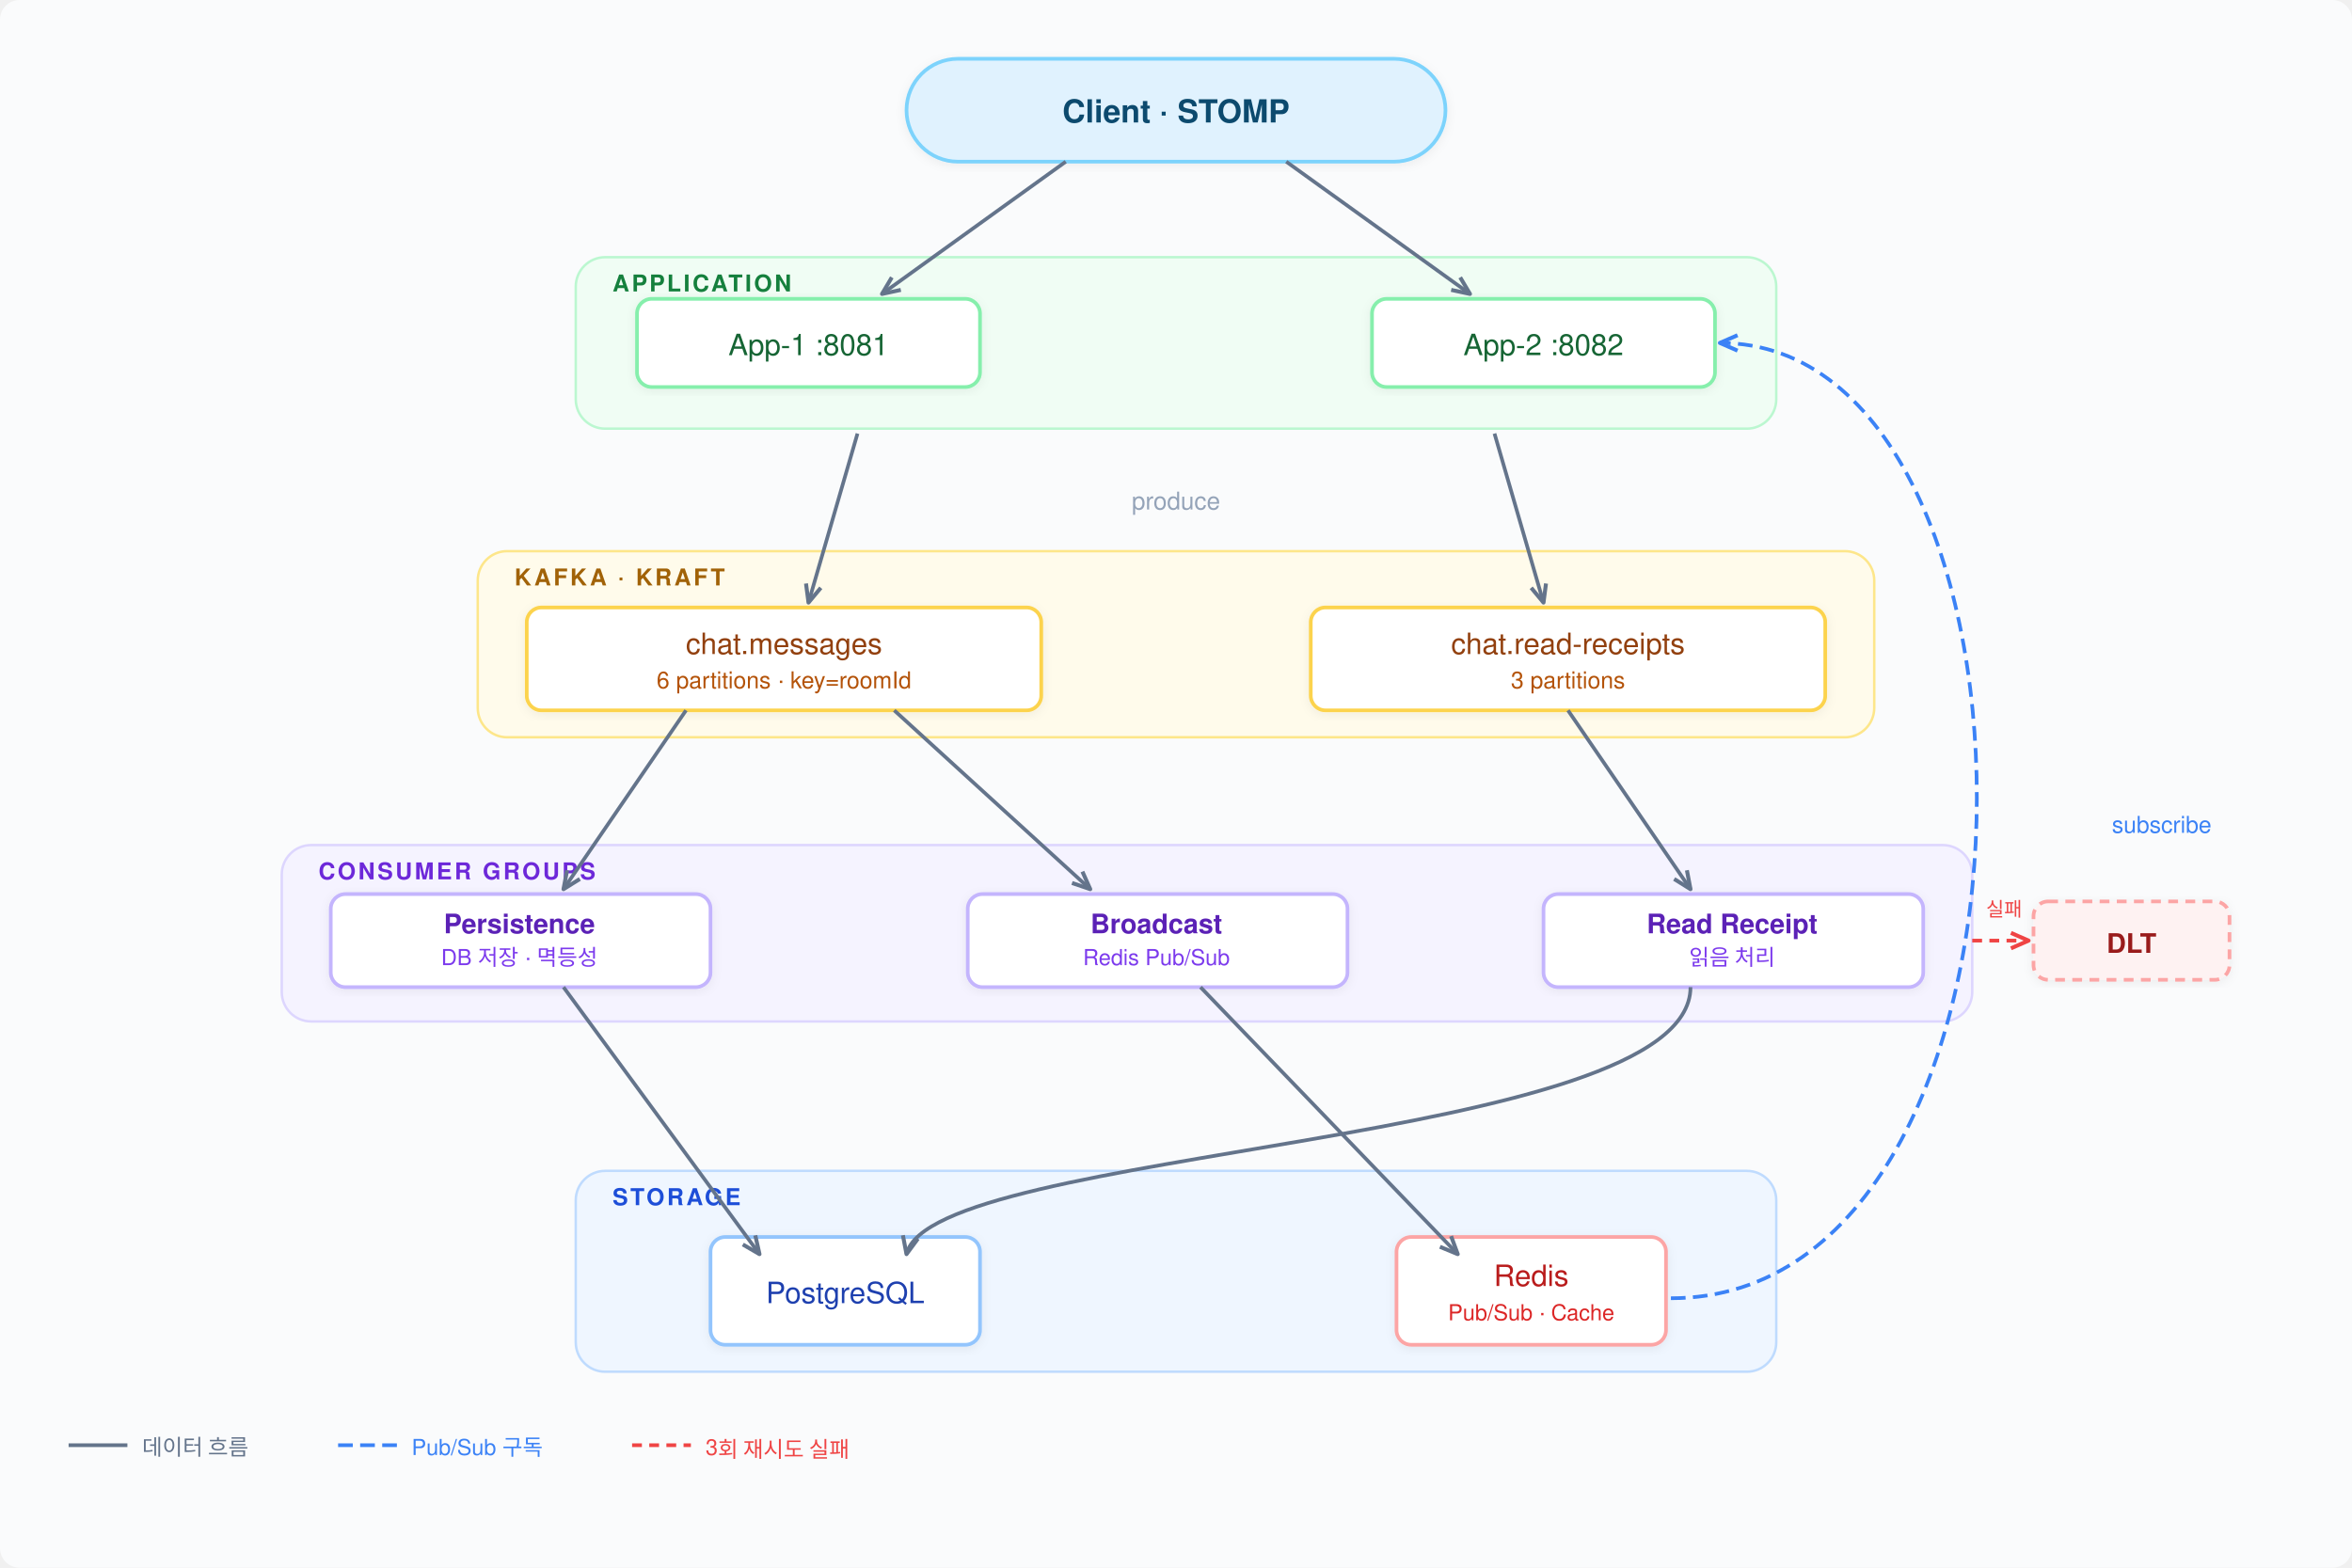
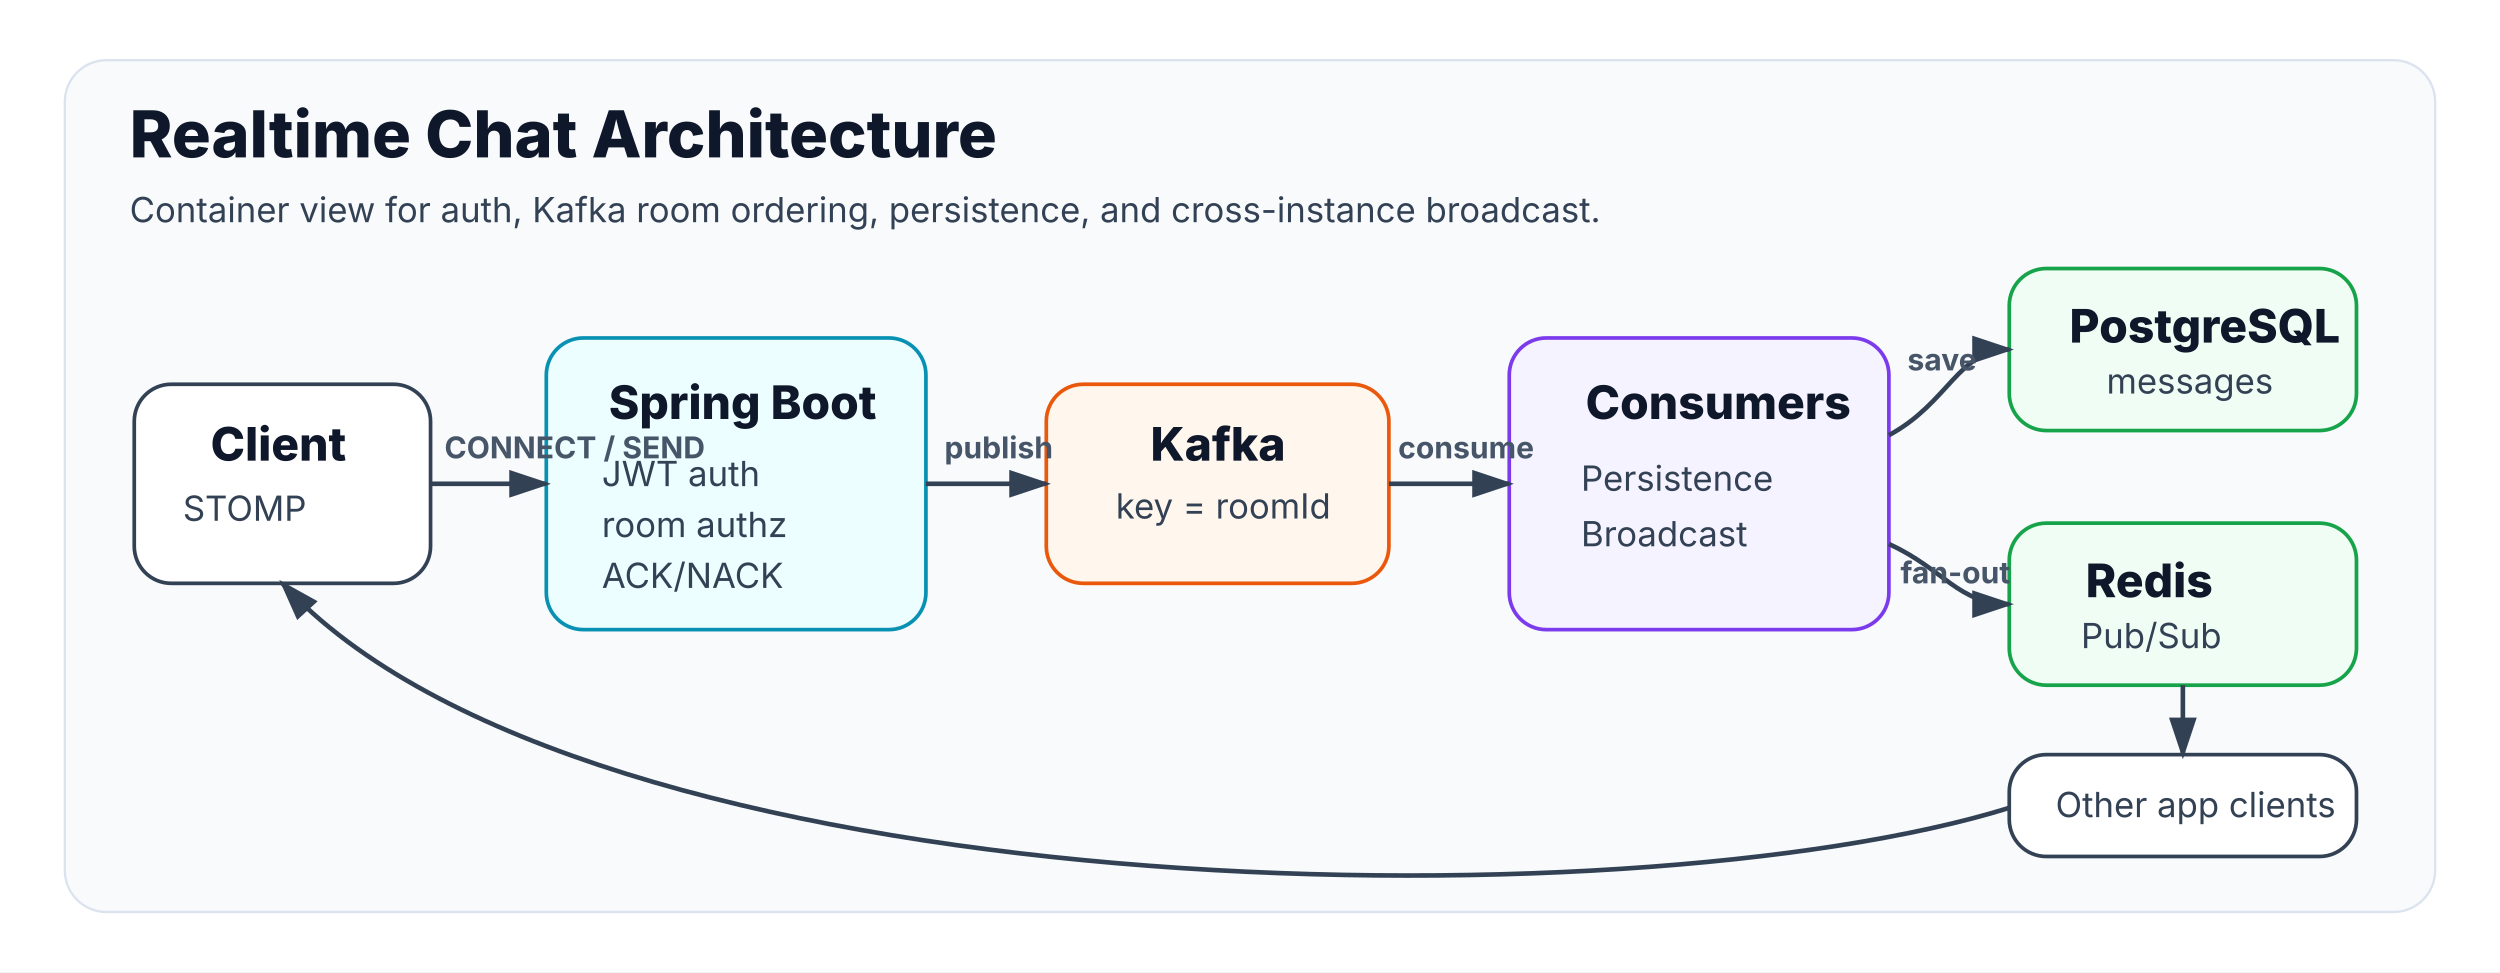
- <svg xmlns="http://www.w3.org/2000/svg" viewBox="0 0 960 640" font-family="-apple-system,BlinkMacSystemFont,'Segoe UI',Helvetica,Arial,sans-serif">
+ <svg xmlns="http://www.w3.org/2000/svg" width="1080" height="420" viewBox="0 0 1080 420" role="img" aria-labelledby="title desc">
  <defs>
-     <marker id="ah" viewBox="0 0 10 10" refX="9" refY="5" markerWidth="6" markerHeight="6" orient="auto">
-       <path d="M1,1.5 L9,5 L1,8.5" fill="none" stroke="#64748b" stroke-width="1.8" stroke-linejoin="round" />
+     <marker id="arrow" markerWidth="10" markerHeight="10" refX="8" refY="3" orient="auto" markerUnits="strokeWidth">
+       <path d="M0,0 L0,6 L9,3 z" fill="#334155" />
    </marker>
-     <marker id="ah-red" viewBox="0 0 10 10" refX="9" refY="5" markerWidth="6" markerHeight="6" orient="auto">
-       <path d="M1,1.5 L9,5 L1,8.5" fill="none" stroke="#ef4444" stroke-width="1.8" stroke-linejoin="round" />
-     </marker>
-     <marker id="ah-blue" viewBox="0 0 10 10" refX="9" refY="5" markerWidth="6" markerHeight="6" orient="auto">
-       <path d="M1,1.5 L9,5 L1,8.5" fill="none" stroke="#3b82f6" stroke-width="1.8" stroke-linejoin="round" />
-     </marker>
-     <filter id="s">
-       <feDropShadow dx="0" dy="1" stdDeviation="2" flood-opacity="0.06" />
-     </filter>
+     <style>
+       .bg { fill: #ffffff; }
+       .panel { fill: #f8fafc; stroke: #dbe3ef; stroke-width: 1; rx: 18; }
+       .node { fill: #ffffff; stroke: #334155; stroke-width: 1.6; rx: 16; }
+       .app { fill: #ecfeff; stroke: #0891b2; }
+       .kafka { fill: #fff7ed; stroke: #ea580c; }
+       .consumer { fill: #f5f3ff; stroke: #7c3aed; }
+       .store { fill: #f0fdf4; stroke: #16a34a; }
+       .title { fill: #0f172a; font-family: Inter, Arial, sans-serif; font-size: 28px; font-weight: 800; }
+       .label { fill: #0f172a; font-family: Inter, Arial, sans-serif; font-size: 20px; font-weight: 800; }
+       .small { fill: #334155; font-family: Inter, Arial, sans-serif; font-size: 15px; }
+       .tag { fill: #475569; font-family: Inter, Arial, sans-serif; font-size: 13px; font-weight: 700; }
+       .arrow { fill: none; stroke: #334155; stroke-width: 2; marker-end: url(#arrow); }
+     </style>
  </defs>
-   <rect width="960" height="640" fill="#fafbfc" rx="8" />
-   <rect x="235" y="105" width="490" height="70" rx="12" fill="#f0fdf4" stroke="#bbf7d0" />
-   <text x="250" y="119" font-size="9.5" fill="#15803d" font-weight="700" letter-spacing="1">APPLICATION</text>
-   <rect x="195" y="225" width="570" height="76" rx="12" fill="#fffbeb" stroke="#fde68a" />
-   <text x="210" y="239" font-size="9.5" fill="#a16207" font-weight="700" letter-spacing="1">KAFKA · KRAFT</text>
-   <rect x="115" y="345" width="690" height="72" rx="12" fill="#f5f3ff" stroke="#ddd6fe" />
-   <text x="130" y="359" font-size="9.5" fill="#6d28d9" font-weight="700" letter-spacing="1">CONSUMER GROUPS</text>
-   <rect x="235" y="478" width="490" height="82" rx="12" fill="#eff6ff" stroke="#bfdbfe" />
-   <text x="250" y="492" font-size="9.5" fill="#1d4ed8" font-weight="700" letter-spacing="1">STORAGE</text>
-   <rect x="370" y="24" width="220" height="42" rx="21" fill="#e0f2fe" stroke="#7dd3fc" stroke-width="1.5" filter="url(#s)" />
-   <text x="480" y="50" text-anchor="middle" font-size="13" fill="#0c4a6e" font-weight="600">Client · STOMP</text>
-   <rect x="260" y="122" width="140" height="36" rx="6" fill="#fff" stroke="#86efac" stroke-width="1.5" filter="url(#s)" />
-   <text x="330" y="145" text-anchor="middle" font-size="12" fill="#166534" font-weight="500">App-1 :8081</text>
-   <rect x="560" y="122" width="140" height="36" rx="6" fill="#fff" stroke="#86efac" stroke-width="1.5" filter="url(#s)" />
-   <text x="630" y="145" text-anchor="middle" font-size="12" fill="#166534" font-weight="500">App-2 :8082</text>
-   <rect x="215" y="248" width="210" height="42" rx="6" fill="#fff" stroke="#fcd34d" stroke-width="1.5" filter="url(#s)" />
-   <text x="320" y="267" text-anchor="middle" font-size="12" fill="#92400e" font-weight="500">chat.messages</text>
-   <text x="320" y="281" text-anchor="middle" font-size="9.5" fill="#b45309">6 partitions · key=roomId</text>
-   <rect x="535" y="248" width="210" height="42" rx="6" fill="#fff" stroke="#fcd34d" stroke-width="1.5" filter="url(#s)" />
-   <text x="640" y="267" text-anchor="middle" font-size="12" fill="#92400e" font-weight="500">chat.read-receipts</text>
-   <text x="640" y="281" text-anchor="middle" font-size="9.5" fill="#b45309">3 partitions</text>
-   <rect x="135" y="365" width="155" height="38" rx="6" fill="#fff" stroke="#c4b5fd" stroke-width="1.5" filter="url(#s)" />
-   <text x="212" y="381" text-anchor="middle" font-size="11" fill="#5b21b6" font-weight="600">Persistence</text>
-   <text x="212" y="394" text-anchor="middle" font-size="9" fill="#7c3aed">DB 저장 · 멱등성</text>
-   <rect x="395" y="365" width="155" height="38" rx="6" fill="#fff" stroke="#c4b5fd" stroke-width="1.5" filter="url(#s)" />
-   <text x="472" y="381" text-anchor="middle" font-size="11" fill="#5b21b6" font-weight="600">Broadcast</text>
-   <text x="472" y="394" text-anchor="middle" font-size="9" fill="#7c3aed">Redis Pub/Sub</text>
-   <rect x="630" y="365" width="155" height="38" rx="6" fill="#fff" stroke="#c4b5fd" stroke-width="1.5" filter="url(#s)" />
-   <text x="707" y="381" text-anchor="middle" font-size="11" fill="#5b21b6" font-weight="600">Read Receipt</text>
-   <text x="707" y="394" text-anchor="middle" font-size="9" fill="#7c3aed">읽음 처리</text>
-   <rect x="290" y="505" width="110" height="44" rx="6" fill="#fff" stroke="#93c5fd" stroke-width="1.5" filter="url(#s)" />
-   <text x="345" y="532" text-anchor="middle" font-size="12" fill="#1e40af" font-weight="500">PostgreSQL</text>
-   <rect x="570" y="505" width="110" height="44" rx="6" fill="#fff" stroke="#fca5a5" stroke-width="1.5" filter="url(#s)" />
-   <text x="625" y="525" text-anchor="middle" font-size="12" fill="#b91c1c" font-weight="500">Redis</text>
-   <text x="625" y="539" text-anchor="middle" font-size="9" fill="#dc2626">Pub/Sub · Cache</text>
-   <rect x="830" y="368" width="80" height="32" rx="6" fill="#fef2f2" stroke="#fca5a5" stroke-width="1.5" stroke-dasharray="4 3" filter="url(#s)" />
-   <text x="870" y="389" text-anchor="middle" font-size="11" fill="#991b1b" font-weight="600">DLT</text>
-   <line x1="435" y1="66" x2="360" y2="120" stroke="#64748b" stroke-width="1.5" marker-end="url(#ah)" />
-   <line x1="525" y1="66" x2="600" y2="120" stroke="#64748b" stroke-width="1.5" marker-end="url(#ah)" />
-   <line x1="350" y1="177" x2="330" y2="246" stroke="#64748b" stroke-width="1.5" marker-end="url(#ah)" />
-   <line x1="610" y1="177" x2="630" y2="246" stroke="#64748b" stroke-width="1.5" marker-end="url(#ah)" />
-   <text x="480" y="208" text-anchor="middle" font-size="10" fill="#94a3b8" font-weight="500">produce</text>
-   <line x1="280" y1="290" x2="230" y2="363" stroke="#64748b" stroke-width="1.5" marker-end="url(#ah)" />
-   <line x1="365" y1="290" x2="445" y2="363" stroke="#64748b" stroke-width="1.5" marker-end="url(#ah)" />
-   <line x1="640" y1="290" x2="690" y2="363" stroke="#64748b" stroke-width="1.5" marker-end="url(#ah)" />
-   <line x1="230" y1="403" x2="310" y2="512" stroke="#64748b" stroke-width="1.5" marker-end="url(#ah)" />
-   <line x1="490" y1="403" x2="595" y2="512" stroke="#64748b" stroke-width="1.5" marker-end="url(#ah)" />
-   <path d="M690,403 C690,468 380,468 370,512" fill="none" stroke="#64748b" stroke-width="1.5" marker-end="url(#ah)" />
-   <line x1="805" y1="384" x2="828" y2="384" stroke="#ef4444" stroke-width="1.5" stroke-dasharray="4 3" marker-end="url(#ah-red)" />
-   <text x="818" y="374" text-anchor="middle" font-size="8" fill="#ef4444" font-weight="500">실패</text>
-   <path d="M682,530 C845,530 845,140 702,140" fill="none" stroke="#3b82f6" stroke-width="1.5" stroke-dasharray="6 3" marker-end="url(#ah-blue)" />
-   <text x="862" y="340" font-size="9.5" fill="#3b82f6" font-weight="500">subscribe</text>
-   <g transform="translate(28, 590)">
-     <line x1="0" y1="0" x2="24" y2="0" stroke="#64748b" stroke-width="1.5" />
-     <text x="30" y="4" font-size="9" fill="#64748b">데이터 흐름</text>
-     <line x1="110" y1="0" x2="134" y2="0" stroke="#3b82f6" stroke-width="1.5" stroke-dasharray="6 3" />
-     <text x="140" y="4" font-size="9" fill="#3b82f6">Pub/Sub 구독</text>
-     <line x1="230" y1="0" x2="254" y2="0" stroke="#ef4444" stroke-width="1.5" stroke-dasharray="4 3" />
-     <text x="260" y="4" font-size="9" fill="#ef4444">3회 재시도 실패</text>
-   </g>
+   <rect class="bg" width="1080" height="420" />
+   <rect class="panel" x="28" y="26" width="1024" height="368" />
+   <text class="title" x="56" y="68">Realtime Chat Architecture</text>
+   <text class="small" x="56" y="96">Container view for auth, Kafka room ordering, persistence, and cross-instance broadcast.</text>
+   <rect class="node" x="58" y="166" width="128" height="86" />
+   <text class="label" x="91" y="199">Client</text>
+   <text class="small" x="79" y="225">STOMP</text>
+   <rect class="node app" x="236" y="146" width="164" height="126" />
+   <text class="label" x="263" y="181">Spring Boot</text>
+   <text class="small" x="260" y="210">JWT auth</text>
+   <text class="small" x="260" y="232">room authz</text>
+   <text class="small" x="260" y="254">ACK/NACK</text>
+   <rect class="node kafka" x="452" y="166" width="148" height="86" />
+   <text class="label" x="497" y="199">Kafka</text>
+   <text class="small" x="482" y="224">key = roomId</text>
+   <rect class="node consumer" x="652" y="146" width="164" height="126" />
+   <text class="label" x="685" y="181">Consumers</text>
+   <text class="small" x="683" y="212">Persistence</text>
+   <text class="small" x="683" y="236">Broadcast</text>
+   <rect class="node store" x="868" y="116" width="150" height="70" />
+   <text class="label" x="894" y="148">PostgreSQL</text>
+   <text class="small" x="910" y="170">messages</text>
+   <rect class="node store" x="868" y="226" width="150" height="70" />
+   <text class="label" x="901" y="258">Redis</text>
+   <text class="small" x="899" y="280">Pub/Sub</text>
+   <rect class="node" x="868" y="326" width="150" height="44" />
+   <text class="small" x="888" y="353">Other app clients</text>
+   <path class="arrow" d="M186 209 H236" />
+   <text class="tag" x="192" y="198">CONNECT / SEND</text>
+   <path class="arrow" d="M400 209 H452" />
+   <text class="tag" x="408" y="198">publish</text>
+   <path class="arrow" d="M600 209 H652" />
+   <text class="tag" x="604" y="198">consume</text>
+   <path class="arrow" d="M816 188 C842 174 846 151 868 151" />
+   <text class="tag" x="824" y="160">save</text>
+   <path class="arrow" d="M816 235 C840 246 846 261 868 261" />
+   <text class="tag" x="821" y="252">fan-out</text>
+   <path class="arrow" d="M943 296 V326" />
+   <path class="arrow" d="M868 349 C704 400 252 394 122 252" />
</svg>
